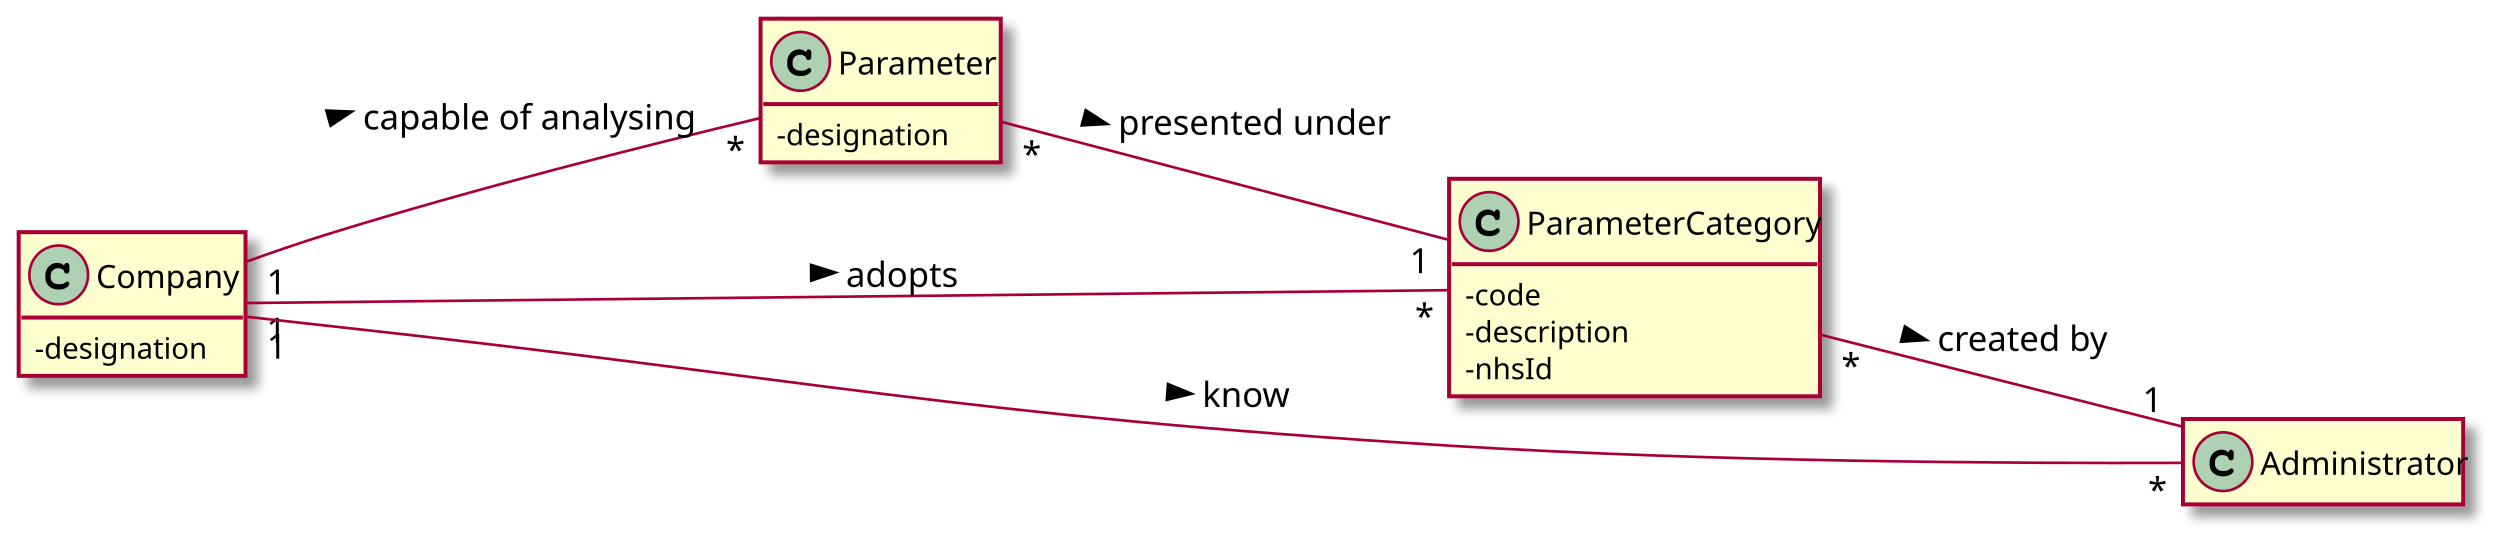
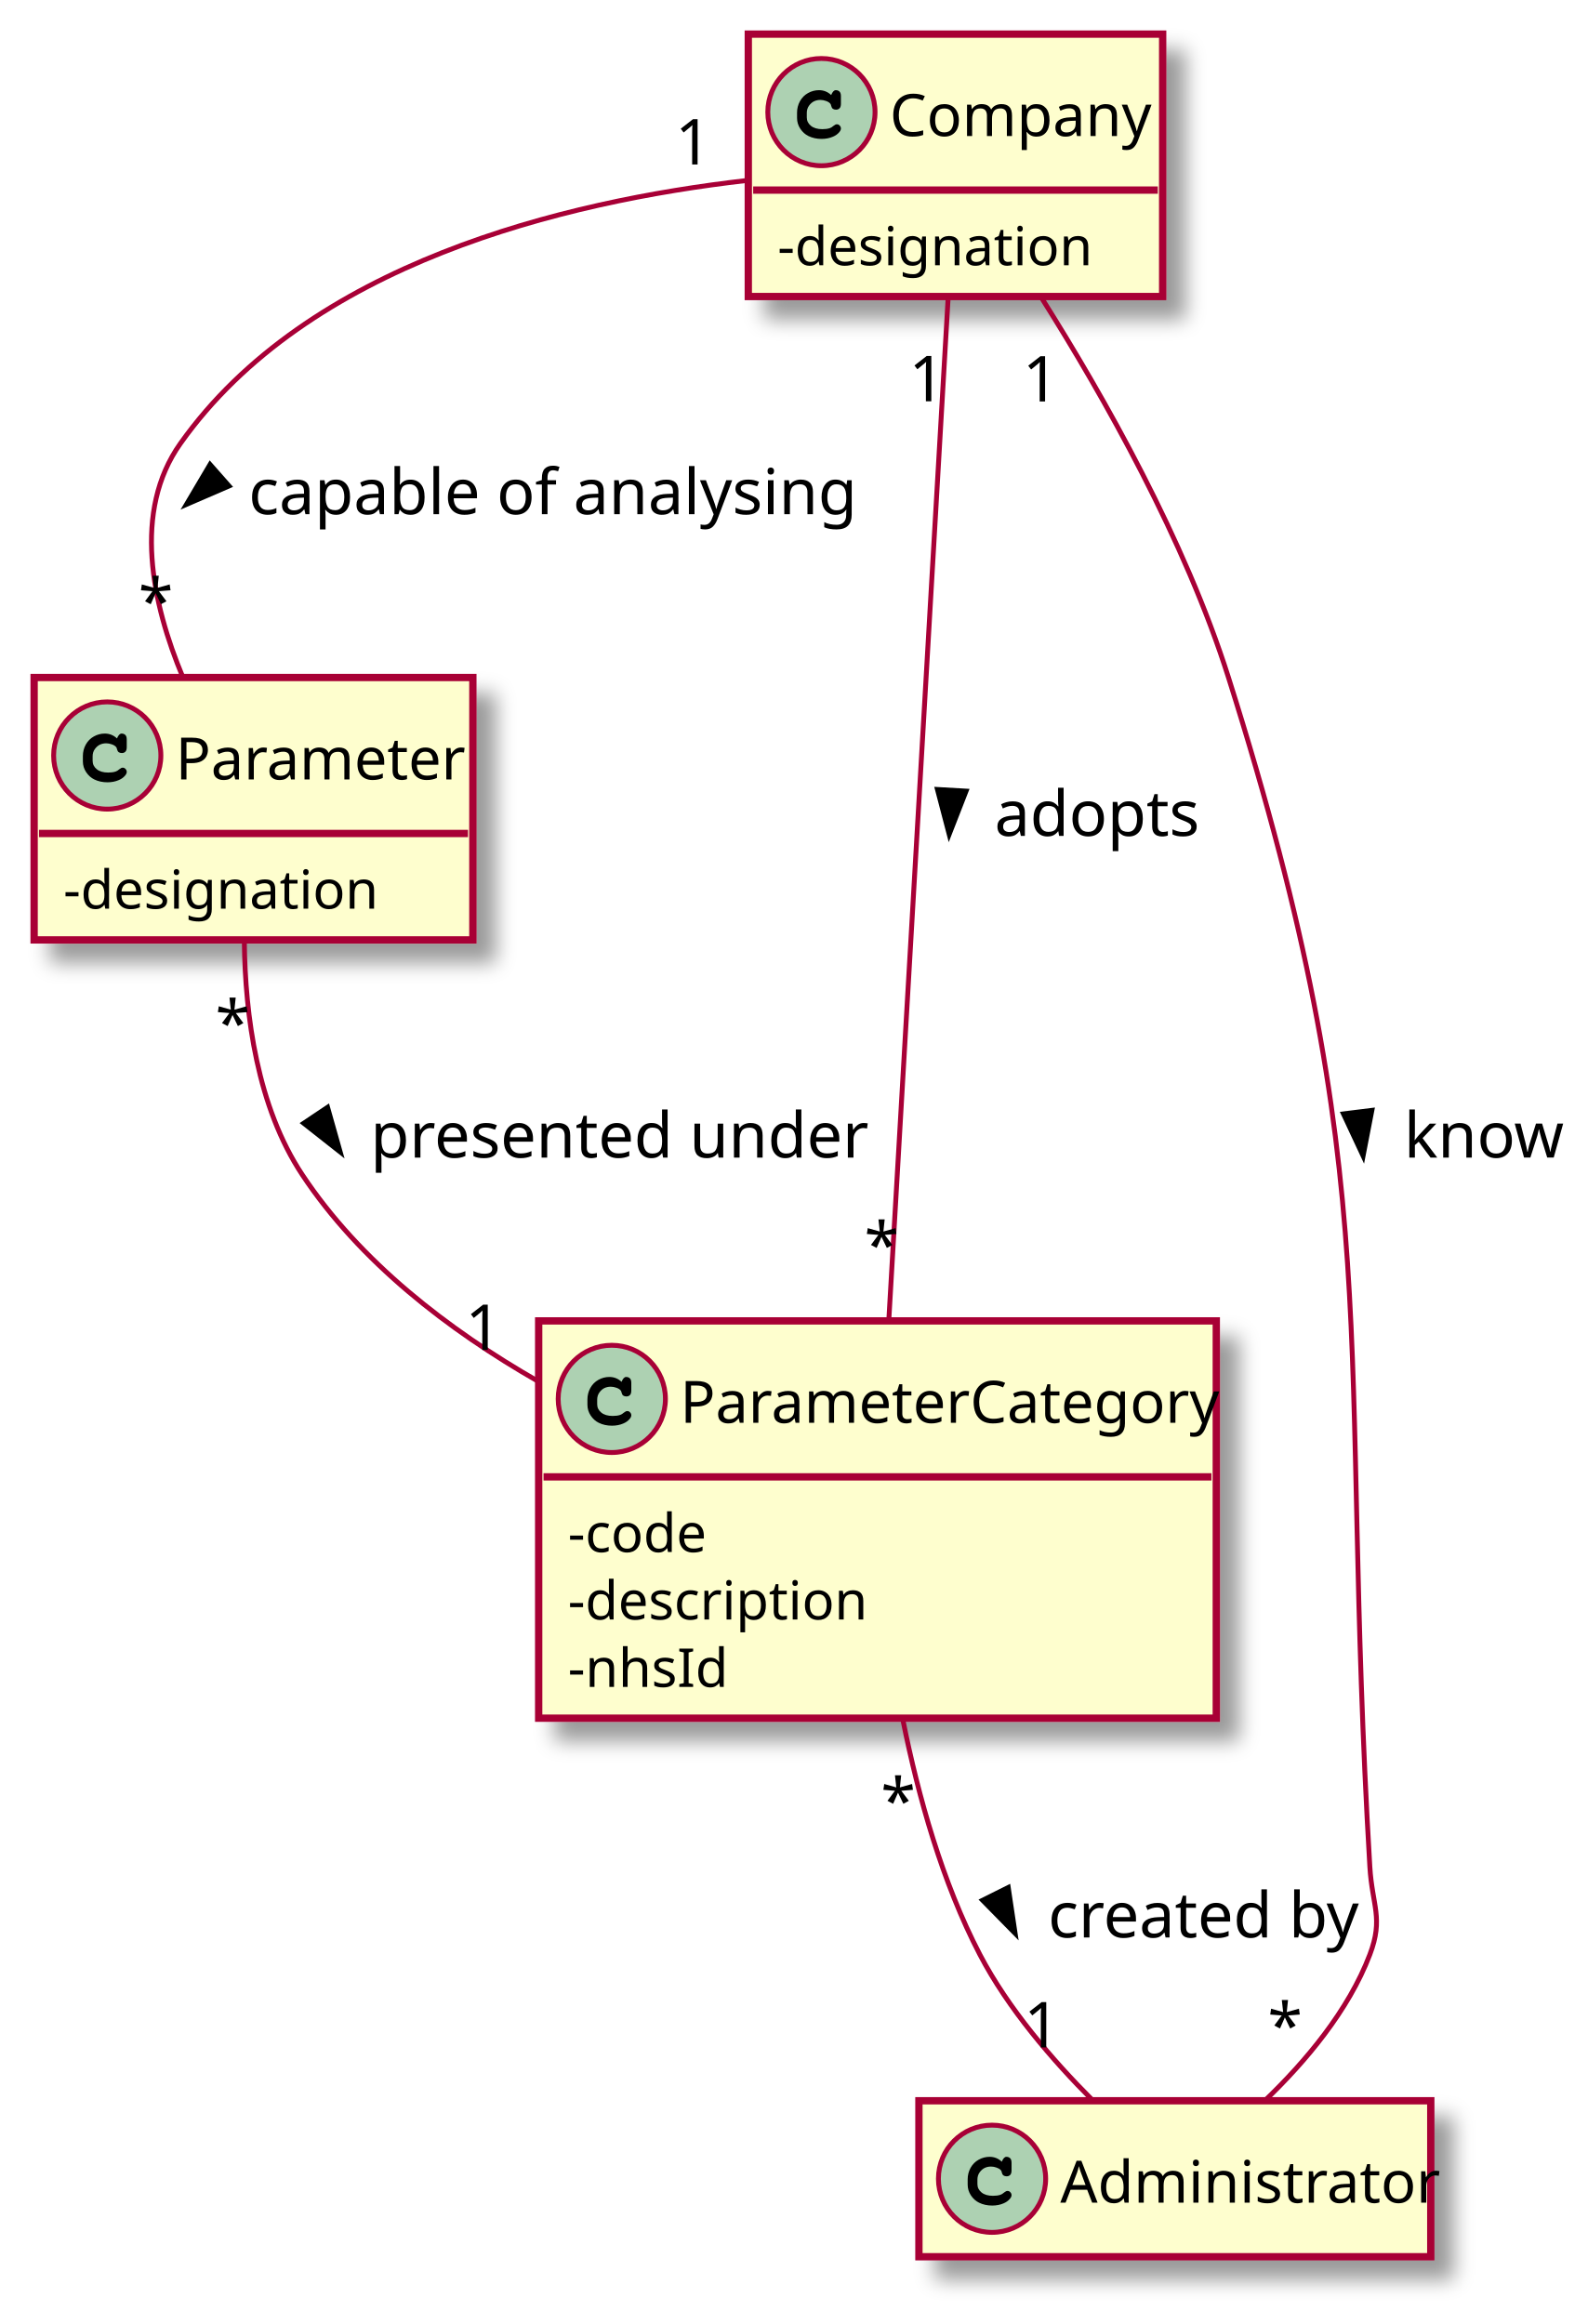
- <svg xmlns="http://www.w3.org/2000/svg" contentScriptType="application/ecmascript" contentStyleType="text/css" height="253.75px" preserveAspectRatio="none" style="width:1171px;height:253px;" version="1.1" viewBox="0 0 1171 253" width="1171.25px" zoomAndPan="magnify">
+ <svg xmlns="http://www.w3.org/2000/svg" contentScriptType="application/ecmascript" contentStyleType="text/css" height="596.25px" preserveAspectRatio="none" style="width:407px;height:596px;" version="1.1" viewBox="0 0 407 596" width="407.5px" zoomAndPan="magnify">
  <defs>
-     <filter height="300%" id="fs7hq2k8snrkr" width="300%" x="-1" y="-1">
+     <filter height="300%" id="f1asqdxizfk9bh" width="300%" x="-1" y="-1">
      <feGaussianBlur result="blurOut" stdDeviation="2.5" />
      <feColorMatrix in="blurOut" result="blurOut2" type="matrix" values="0 0 0 0 0 0 0 0 0 0 0 0 0 0 0 0 0 0 .4 0" />
      <feOffset dx="5.0" dy="5.0" in="blurOut2" result="blurOut3" />
      <feBlend in="SourceGraphic" in2="blurOut3" mode="normal" />
    </filter>
  </defs>
  <g>
-     <rect codeLine="7" fill="#FEFECE" filter="url(#fs7hq2k8snrkr)" height="67.295" id="Company" style="stroke:#A80036;stroke-width:1.875;" width="106.25" x="8.75" y="108.75" />
-     <ellipse cx="27.5" cy="128.75" fill="#ADD1B2" rx="13.75" ry="13.75" style="stroke:#A80036;stroke-width:1.25;" />
-     <path d="M30,124.375 Q30.254,123.75 30.547,123.438 Q30.84,123.125 31.172,123.125 Q31.758,123.125 32.129,123.477 Q32.5,123.828 32.5,124.648 L32.5,126.602 Q32.5,127.422 32.148,127.773 Q31.797,128.125 31.25,128.125 Q30.762,128.125 30.449,127.91 Q30.137,127.695 30,127.129 Q29.941,126.738 29.727,126.523 Q29.336,126.113 28.633,125.879 Q27.93,125.625 27.227,125.625 Q26.348,125.625 25.605,125.977 Q24.883,126.328 24.316,127.109 Q23.75,127.891 23.75,128.965 L23.75,130.117 Q23.75,131.406 24.805,132.266 Q25.859,133.125 27.734,133.125 Q28.848,133.125 29.629,132.871 Q30.078,132.734 30.586,132.285 Q30.918,132.031 31.094,131.953 Q31.27,131.875 31.484,131.875 Q31.895,131.875 32.188,132.207 Q32.5,132.519 32.5,132.969 Q32.5,133.398 32.07,133.906 Q31.445,134.648 30.449,135.059 Q29.141,135.625 27.539,135.625 Q25.664,135.625 24.16,134.883 Q22.949,134.297 22.09,133.027 Q21.25,131.758 21.25,130.254 L21.25,128.887 Q21.25,127.324 21.992,125.957 Q22.754,124.59 24.062,123.867 Q25.391,123.125 26.875,123.125 Q27.773,123.125 28.555,123.438 Q29.336,123.75 30,124.375 Z " fill="#000000" />
-     <text fill="#000000" font-family="sans-serif" font-size="15" lengthAdjust="spacing" textLength="66.25" x="45" y="134.888">Company</text>
-     <line style="stroke:#A80036;stroke-width:1.875;" x1="10" x2="113.75" y1="148.75" y2="148.75" />
-     <text fill="#000000" font-family="sans-serif" font-size="13.75" lengthAdjust="spacing" textLength="73.75" x="16.25" y="168.024">-designation</text>
-     <rect codeLine="11" fill="#FEFECE" filter="url(#fs7hq2k8snrkr)" height="67.295" id="Parameter" style="stroke:#A80036;stroke-width:1.875;" width="112.5" x="356.25" y="8.75" />
-     <ellipse cx="375" cy="28.75" fill="#ADD1B2" rx="13.75" ry="13.75" style="stroke:#A80036;stroke-width:1.25;" />
-     <path d="M377.5,24.375 Q377.754,23.75 378.047,23.438 Q378.34,23.125 378.672,23.125 Q379.258,23.125 379.629,23.477 Q380,23.828 380,24.648 L380,26.602 Q380,27.422 379.648,27.773 Q379.297,28.125 378.75,28.125 Q378.262,28.125 377.949,27.91 Q377.637,27.695 377.5,27.129 Q377.441,26.738 377.227,26.523 Q376.836,26.113 376.133,25.879 Q375.43,25.625 374.727,25.625 Q373.848,25.625 373.106,25.977 Q372.383,26.328 371.816,27.109 Q371.25,27.891 371.25,28.965 L371.25,30.117 Q371.25,31.406 372.305,32.266 Q373.359,33.125 375.234,33.125 Q376.348,33.125 377.129,32.871 Q377.578,32.734 378.086,32.285 Q378.418,32.031 378.594,31.953 Q378.769,31.875 378.984,31.875 Q379.394,31.875 379.688,32.207 Q380,32.52 380,32.969 Q380,33.398 379.57,33.906 Q378.945,34.648 377.949,35.059 Q376.641,35.625 375.039,35.625 Q373.164,35.625 371.66,34.883 Q370.449,34.297 369.59,33.027 Q368.75,31.758 368.75,30.254 L368.75,28.887 Q368.75,27.324 369.492,25.957 Q370.254,24.59 371.562,23.867 Q372.891,23.125 374.375,23.125 Q375.273,23.125 376.055,23.438 Q376.836,23.75 377.5,24.375 Z " fill="#000000" />
-     <text fill="#000000" font-family="sans-serif" font-size="15" lengthAdjust="spacing" textLength="72.5" x="392.5" y="34.888">Parameter</text>
-     <line style="stroke:#A80036;stroke-width:1.875;" x1="357.5" x2="467.5" y1="48.75" y2="48.75" />
-     <text fill="#000000" font-family="sans-serif" font-size="13.75" lengthAdjust="spacing" textLength="73.75" x="363.75" y="68.024">-designation</text>
-     <rect codeLine="15" fill="#FEFECE" filter="url(#fs7hq2k8snrkr)" height="101.885" id="ParameterCategory" style="stroke:#A80036;stroke-width:1.875;" width="173.75" x="678.75" y="83.75" />
-     <ellipse cx="697.5" cy="103.75" fill="#ADD1B2" rx="13.75" ry="13.75" style="stroke:#A80036;stroke-width:1.25;" />
-     <path d="M700,99.375 Q700.254,98.75 700.547,98.438 Q700.84,98.125 701.172,98.125 Q701.758,98.125 702.129,98.477 Q702.5,98.828 702.5,99.648 L702.5,101.602 Q702.5,102.422 702.148,102.773 Q701.797,103.125 701.25,103.125 Q700.762,103.125 700.449,102.91 Q700.137,102.695 700,102.129 Q699.941,101.738 699.727,101.523 Q699.336,101.113 698.633,100.879 Q697.93,100.625 697.227,100.625 Q696.348,100.625 695.606,100.977 Q694.883,101.328 694.316,102.109 Q693.75,102.891 693.75,103.965 L693.75,105.117 Q693.75,106.406 694.805,107.266 Q695.859,108.125 697.734,108.125 Q698.848,108.125 699.629,107.871 Q700.078,107.734 700.586,107.285 Q700.918,107.031 701.094,106.953 Q701.269,106.875 701.484,106.875 Q701.894,106.875 702.188,107.207 Q702.5,107.519 702.5,107.969 Q702.5,108.398 702.07,108.906 Q701.445,109.648 700.449,110.059 Q699.141,110.625 697.539,110.625 Q695.664,110.625 694.16,109.883 Q692.949,109.297 692.09,108.027 Q691.25,106.758 691.25,105.254 L691.25,103.887 Q691.25,102.324 691.992,100.957 Q692.754,99.59 694.062,98.867 Q695.391,98.125 696.875,98.125 Q697.773,98.125 698.555,98.438 Q699.336,98.75 700,99.375 Z " fill="#000000" />
-     <text fill="#000000" font-family="sans-serif" font-size="15" lengthAdjust="spacing" textLength="133.75" x="715" y="109.888">ParameterCategory</text>
-     <line style="stroke:#A80036;stroke-width:1.875;" x1="680" x2="851.25" y1="123.75" y2="123.75" />
-     <text fill="#000000" font-family="sans-serif" font-size="13.75" lengthAdjust="spacing" textLength="35" x="686.25" y="143.024">-code</text>
-     <text fill="#000000" font-family="sans-serif" font-size="13.75" lengthAdjust="spacing" textLength="71.25" x="686.25" y="160.319">-description</text>
-     <text fill="#000000" font-family="sans-serif" font-size="13.75" lengthAdjust="spacing" textLength="37.5" x="686.25" y="177.613">-nhsId</text>
-     <rect codeLine="21" fill="#FEFECE" filter="url(#fs7hq2k8snrkr)" height="40" id="Administrator" style="stroke:#A80036;stroke-width:1.875;" width="131.25" x="1022.5" y="196.25" />
-     <ellipse cx="1041.25" cy="216.25" fill="#ADD1B2" rx="13.75" ry="13.75" style="stroke:#A80036;stroke-width:1.25;" />
-     <path d="M1043.75,211.875 Q1044.004,211.25 1044.297,210.938 Q1044.59,210.625 1044.922,210.625 Q1045.508,210.625 1045.879,210.977 Q1046.25,211.328 1046.25,212.148 L1046.25,214.102 Q1046.25,214.922 1045.898,215.273 Q1045.547,215.625 1045,215.625 Q1044.512,215.625 1044.199,215.41 Q1043.887,215.195 1043.75,214.629 Q1043.691,214.238 1043.477,214.023 Q1043.086,213.613 1042.383,213.379 Q1041.68,213.125 1040.977,213.125 Q1040.098,213.125 1039.355,213.477 Q1038.633,213.828 1038.066,214.609 Q1037.5,215.391 1037.5,216.465 L1037.5,217.617 Q1037.5,218.906 1038.555,219.766 Q1039.609,220.625 1041.484,220.625 Q1042.598,220.625 1043.379,220.371 Q1043.828,220.234 1044.336,219.785 Q1044.668,219.531 1044.844,219.453 Q1045.02,219.375 1045.234,219.375 Q1045.645,219.375 1045.938,219.707 Q1046.25,220.019 1046.25,220.469 Q1046.25,220.898 1045.82,221.406 Q1045.195,222.148 1044.199,222.559 Q1042.891,223.125 1041.289,223.125 Q1039.414,223.125 1037.91,222.383 Q1036.699,221.797 1035.84,220.527 Q1035,219.258 1035,217.754 L1035,216.387 Q1035,214.824 1035.742,213.457 Q1036.504,212.09 1037.812,211.367 Q1039.141,210.625 1040.625,210.625 Q1041.523,210.625 1042.305,210.938 Q1043.086,211.25 1043.75,211.875 Z " fill="#000000" />
-     <text fill="#000000" font-family="sans-serif" font-size="15" lengthAdjust="spacing" textLength="91.25" x="1058.75" y="222.388">Administrator</text>
-     <path codeLine="25" d="M115.3,122.588 C127.438,118.225 140.363,113.775 152.5,110 C221.863,88.388 303.125,67.975 355.812,55.362 " fill="none" id="Company-Parameter" style="stroke:#A80036;stroke-width:1.25;" />
-     <polygon fill="#000000" points="164.769,52.287,152.891,51.793,154.869,58.869,164.769,52.287" style="stroke:#000000;stroke-width:1.25;" />
-     <text fill="#000000" font-family="sans-serif" font-size="16.25" lengthAdjust="spacing" textLength="147.5" x="170" y="60.619">capable of analysing</text>
-     <text fill="#000000" font-family="sans-serif" font-size="16.25" lengthAdjust="spacing" textLength="8.75" x="124.873" y="137.868">1</text>
-     <text fill="#000000" font-family="sans-serif" font-size="16.25" lengthAdjust="spacing" textLength="6.25" x="340.03" y="75.927">*</text>
-     <path codeLine="26" d="M115.263,141.938 C235.088,140.662 531.087,137.488 678.337,135.912 " fill="none" id="Company-ParameterCategory" style="stroke:#A80036;stroke-width:1.25;" />
-     <polygon fill="#000000" points="391.25,127.653,379.905,124.1,379.983,131.447,391.25,127.653" style="stroke:#000000;stroke-width:1.25;" />
-     <text fill="#000000" font-family="sans-serif" font-size="16.25" lengthAdjust="spacing" textLength="48.75" x="396.25" y="134.369">adopts</text>
-     <text fill="#000000" font-family="sans-serif" font-size="16.25" lengthAdjust="spacing" textLength="8.75" x="124.829" y="160.423">1</text>
-     <text fill="#000000" font-family="sans-serif" font-size="16.25" lengthAdjust="spacing" textLength="6.25" x="662.764" y="153.961">*</text>
-     <path codeLine="27" d="M115.112,148.35 C127.362,149.725 140.4,151.175 152.5,152.5 C386.325,178.075 443.988,194.075 678.75,208.75 C800.05,216.325 941.987,217.113 1022.475,216.812 " fill="none" id="Company-Administrator" style="stroke:#A80036;stroke-width:1.25;" />
-     <polygon fill="#000000" points="558.107,184.44,547.109,179.926,546.557,187.252,558.107,184.44" style="stroke:#000000;stroke-width:1.25;" />
-     <text fill="#000000" font-family="sans-serif" font-size="16.25" lengthAdjust="spacing" textLength="37.5" x="563.125" y="190.619">know</text>
-     <text fill="#000000" font-family="sans-serif" font-size="16.25" lengthAdjust="spacing" textLength="8.75" x="125.015" y="167.999">1</text>
-     <text fill="#000000" font-family="sans-serif" font-size="16.25" lengthAdjust="spacing" textLength="6.25" x="1006.124" y="235.265">*</text>
-     <path codeLine="28" d="M468.925,57.05 C525.138,71.888 613.112,95.088 678.462,112.325 " fill="none" id="Parameter-ParameterCategory" style="stroke:#A80036;stroke-width:1.25;" />
-     <polygon fill="#000000" points="518.543,58.064,508.548,51.628,506.674,58.732,518.543,58.064" style="stroke:#000000;stroke-width:1.25;" />
-     <text fill="#000000" font-family="sans-serif" font-size="16.25" lengthAdjust="spacing" textLength="116.25" x="523.75" y="63.119">presented under</text>
-     <text fill="#000000" font-family="sans-serif" font-size="16.25" lengthAdjust="spacing" textLength="6.25" x="478.788" y="78.038">*</text>
-     <text fill="#000000" font-family="sans-serif" font-size="16.25" lengthAdjust="spacing" textLength="8.75" x="660.273" y="127.941">1</text>
-     <path codeLine="29" d="M852.625,156.775 C905.95,170.312 973.4,187.438 1022.212,199.825 " fill="none" id="ParameterCategory-Administrator" style="stroke:#A80036;stroke-width:1.25;" />
-     <polygon fill="#000000" points="902.308,159.257,892.253,152.915,890.445,160.036,902.308,159.257" style="stroke:#000000;stroke-width:1.25;" />
-     <text fill="#000000" font-family="sans-serif" font-size="16.25" lengthAdjust="spacing" textLength="76.25" x="907.5" y="164.369">created by</text>
-     <text fill="#000000" font-family="sans-serif" font-size="16.25" lengthAdjust="spacing" textLength="6.25" x="862.482" y="177.177">*</text>
-     <text fill="#000000" font-family="sans-serif" font-size="16.25" lengthAdjust="spacing" textLength="8.75" x="1003.578" y="193.009">1</text>
+     <rect codeLine="6" fill="#FEFECE" filter="url(#f1asqdxizfk9bh)" height="67.295" id="Company" style="stroke:#A80036;stroke-width:1.875;" width="106.25" x="191.875" y="8.75" />
+     <ellipse cx="210.625" cy="28.75" fill="#ADD1B2" rx="13.75" ry="13.75" style="stroke:#A80036;stroke-width:1.25;" />
+     <path d="M213.125,24.375 Q213.379,23.75 213.672,23.438 Q213.965,23.125 214.297,23.125 Q214.883,23.125 215.254,23.477 Q215.625,23.828 215.625,24.648 L215.625,26.602 Q215.625,27.422 215.273,27.773 Q214.922,28.125 214.375,28.125 Q213.887,28.125 213.574,27.91 Q213.262,27.695 213.125,27.129 Q213.066,26.738 212.852,26.523 Q212.461,26.113 211.758,25.879 Q211.055,25.625 210.352,25.625 Q209.473,25.625 208.731,25.977 Q208.008,26.328 207.441,27.109 Q206.875,27.891 206.875,28.965 L206.875,30.117 Q206.875,31.406 207.93,32.266 Q208.984,33.125 210.859,33.125 Q211.973,33.125 212.754,32.871 Q213.203,32.734 213.711,32.285 Q214.043,32.031 214.219,31.953 Q214.394,31.875 214.609,31.875 Q215.019,31.875 215.312,32.207 Q215.625,32.52 215.625,32.969 Q215.625,33.398 215.195,33.906 Q214.57,34.648 213.574,35.059 Q212.266,35.625 210.664,35.625 Q208.789,35.625 207.285,34.883 Q206.074,34.297 205.215,33.027 Q204.375,31.758 204.375,30.254 L204.375,28.887 Q204.375,27.324 205.117,25.957 Q205.879,24.59 207.188,23.867 Q208.516,23.125 210,23.125 Q210.898,23.125 211.68,23.438 Q212.461,23.75 213.125,24.375 Z " fill="#000000" />
+     <text fill="#000000" font-family="sans-serif" font-size="15" lengthAdjust="spacing" textLength="66.25" x="228.125" y="34.888">Company</text>
+     <line style="stroke:#A80036;stroke-width:1.875;" x1="193.125" x2="296.875" y1="48.75" y2="48.75" />
+     <text fill="#000000" font-family="sans-serif" font-size="13.75" lengthAdjust="spacing" textLength="73.75" x="199.375" y="68.024">-designation</text>
+     <rect codeLine="10" fill="#FEFECE" filter="url(#f1asqdxizfk9bh)" height="67.295" id="Parameter" style="stroke:#A80036;stroke-width:1.875;" width="112.5" x="8.75" y="173.75" />
+     <ellipse cx="27.5" cy="193.75" fill="#ADD1B2" rx="13.75" ry="13.75" style="stroke:#A80036;stroke-width:1.25;" />
+     <path d="M30,189.375 Q30.254,188.75 30.547,188.438 Q30.84,188.125 31.172,188.125 Q31.758,188.125 32.129,188.477 Q32.5,188.828 32.5,189.648 L32.5,191.602 Q32.5,192.422 32.148,192.773 Q31.797,193.125 31.25,193.125 Q30.762,193.125 30.449,192.91 Q30.137,192.695 30,192.129 Q29.941,191.738 29.727,191.523 Q29.336,191.113 28.633,190.879 Q27.93,190.625 27.227,190.625 Q26.348,190.625 25.605,190.977 Q24.883,191.328 24.316,192.109 Q23.75,192.891 23.75,193.965 L23.75,195.117 Q23.75,196.406 24.805,197.266 Q25.859,198.125 27.734,198.125 Q28.848,198.125 29.629,197.871 Q30.078,197.734 30.586,197.285 Q30.918,197.031 31.094,196.953 Q31.27,196.875 31.484,196.875 Q31.895,196.875 32.188,197.207 Q32.5,197.519 32.5,197.969 Q32.5,198.398 32.07,198.906 Q31.445,199.648 30.449,200.059 Q29.141,200.625 27.539,200.625 Q25.664,200.625 24.16,199.883 Q22.949,199.297 22.09,198.027 Q21.25,196.758 21.25,195.254 L21.25,193.887 Q21.25,192.324 21.992,190.957 Q22.754,189.59 24.062,188.867 Q25.391,188.125 26.875,188.125 Q27.773,188.125 28.555,188.438 Q29.336,188.75 30,189.375 Z " fill="#000000" />
+     <text fill="#000000" font-family="sans-serif" font-size="15" lengthAdjust="spacing" textLength="72.5" x="45" y="199.888">Parameter</text>
+     <line style="stroke:#A80036;stroke-width:1.875;" x1="10" x2="120" y1="213.75" y2="213.75" />
+     <text fill="#000000" font-family="sans-serif" font-size="13.75" lengthAdjust="spacing" textLength="73.75" x="16.25" y="233.024">-designation</text>
+     <rect codeLine="14" fill="#FEFECE" filter="url(#f1asqdxizfk9bh)" height="101.885" id="ParameterCategory" style="stroke:#A80036;stroke-width:1.875;" width="173.75" x="138.125" y="338.75" />
+     <ellipse cx="156.875" cy="358.75" fill="#ADD1B2" rx="13.75" ry="13.75" style="stroke:#A80036;stroke-width:1.25;" />
+     <path d="M159.375,354.375 Q159.629,353.75 159.922,353.438 Q160.215,353.125 160.547,353.125 Q161.133,353.125 161.504,353.477 Q161.875,353.828 161.875,354.648 L161.875,356.602 Q161.875,357.422 161.523,357.773 Q161.172,358.125 160.625,358.125 Q160.137,358.125 159.824,357.91 Q159.512,357.695 159.375,357.129 Q159.316,356.738 159.102,356.523 Q158.711,356.113 158.008,355.879 Q157.305,355.625 156.602,355.625 Q155.723,355.625 154.981,355.977 Q154.258,356.328 153.691,357.109 Q153.125,357.891 153.125,358.965 L153.125,360.117 Q153.125,361.406 154.18,362.266 Q155.234,363.125 157.109,363.125 Q158.223,363.125 159.004,362.871 Q159.453,362.734 159.961,362.285 Q160.293,362.031 160.469,361.953 Q160.644,361.875 160.859,361.875 Q161.269,361.875 161.562,362.207 Q161.875,362.519 161.875,362.969 Q161.875,363.398 161.445,363.906 Q160.82,364.648 159.824,365.059 Q158.516,365.625 156.914,365.625 Q155.039,365.625 153.535,364.883 Q152.324,364.297 151.465,363.027 Q150.625,361.758 150.625,360.254 L150.625,358.887 Q150.625,357.324 151.367,355.957 Q152.129,354.59 153.438,353.867 Q154.766,353.125 156.25,353.125 Q157.148,353.125 157.93,353.438 Q158.711,353.75 159.375,354.375 Z " fill="#000000" />
+     <text fill="#000000" font-family="sans-serif" font-size="15" lengthAdjust="spacing" textLength="133.75" x="174.375" y="364.888">ParameterCategory</text>
+     <line style="stroke:#A80036;stroke-width:1.875;" x1="139.375" x2="310.625" y1="378.75" y2="378.75" />
+     <text fill="#000000" font-family="sans-serif" font-size="13.75" lengthAdjust="spacing" textLength="35" x="145.625" y="398.024">-code</text>
+     <text fill="#000000" font-family="sans-serif" font-size="13.75" lengthAdjust="spacing" textLength="71.25" x="145.625" y="415.319">-description</text>
+     <text fill="#000000" font-family="sans-serif" font-size="13.75" lengthAdjust="spacing" textLength="37.5" x="145.625" y="432.613">-nhsId</text>
+     <rect codeLine="20" fill="#FEFECE" filter="url(#f1asqdxizfk9bh)" height="40" id="Administrator" style="stroke:#A80036;stroke-width:1.875;" width="131.25" x="235.625" y="538.75" />
+     <ellipse cx="254.375" cy="558.75" fill="#ADD1B2" rx="13.75" ry="13.75" style="stroke:#A80036;stroke-width:1.25;" />
+     <path d="M256.875,554.375 Q257.129,553.75 257.422,553.438 Q257.715,553.125 258.047,553.125 Q258.633,553.125 259.004,553.477 Q259.375,553.828 259.375,554.648 L259.375,556.602 Q259.375,557.422 259.023,557.773 Q258.672,558.125 258.125,558.125 Q257.637,558.125 257.324,557.91 Q257.012,557.695 256.875,557.129 Q256.816,556.738 256.602,556.523 Q256.211,556.113 255.508,555.879 Q254.805,555.625 254.102,555.625 Q253.223,555.625 252.481,555.977 Q251.758,556.328 251.191,557.109 Q250.625,557.891 250.625,558.965 L250.625,560.117 Q250.625,561.406 251.68,562.266 Q252.734,563.125 254.609,563.125 Q255.723,563.125 256.504,562.871 Q256.953,562.734 257.461,562.285 Q257.793,562.031 257.969,561.953 Q258.144,561.875 258.359,561.875 Q258.769,561.875 259.062,562.207 Q259.375,562.519 259.375,562.969 Q259.375,563.398 258.945,563.906 Q258.32,564.648 257.324,565.059 Q256.016,565.625 254.414,565.625 Q252.539,565.625 251.035,564.883 Q249.824,564.297 248.965,563.027 Q248.125,561.758 248.125,560.254 L248.125,558.887 Q248.125,557.324 248.867,555.957 Q249.629,554.59 250.938,553.867 Q252.266,553.125 253.75,553.125 Q254.648,553.125 255.43,553.438 Q256.211,553.75 256.875,554.375 Z " fill="#000000" />
+     <text fill="#000000" font-family="sans-serif" font-size="15" lengthAdjust="spacing" textLength="91.25" x="271.875" y="564.888">Administrator</text>
+     <path codeLine="24" d="M191.45,46.288 C144.537,51.675 78.912,67.625 46.25,113.75 C33.938,131.137 38.962,154.713 46.9,173.713 " fill="none" id="Company-Parameter" style="stroke:#A80036;stroke-width:1.25;" />
+     <polygon fill="#000000" points="47.812,129.353,58.722,124.632,53.864,119.12,47.812,129.353" style="stroke:#000000;stroke-width:1.25;" />
+     <text fill="#000000" font-family="sans-serif" font-size="16.25" lengthAdjust="spacing" textLength="147.5" x="63.75" y="131.869">capable of analysing</text>
+     <text fill="#000000" font-family="sans-serif" font-size="16.25" lengthAdjust="spacing" textLength="8.75" x="173.106" y="42.181">1</text>
+     <text fill="#000000" font-family="sans-serif" font-size="16.25" lengthAdjust="spacing" textLength="6.25" x="35.476" y="159.987">*</text>
+     <path codeLine="25" d="M243.088,76.825 C239.562,137.55 232.05,267.087 227.9,338.65 " fill="none" id="Company-ParameterCategory" style="stroke:#A80036;stroke-width:1.25;" />
+     <polygon fill="#000000" points="243.388,213.959,247.71,202.885,240.375,202.459,243.388,213.959" style="stroke:#000000;stroke-width:1.25;" />
+     <text fill="#000000" font-family="sans-serif" font-size="16.25" lengthAdjust="spacing" textLength="48.75" x="255" y="214.369">adopts</text>
+     <text fill="#000000" font-family="sans-serif" font-size="16.25" lengthAdjust="spacing" textLength="8.75" x="233.041" y="102.902">1</text>
+     <text fill="#000000" font-family="sans-serif" font-size="16.25" lengthAdjust="spacing" textLength="6.25" x="221.611" y="325.065">*</text>
+     <path codeLine="26" d="M267.087,76.412 C283.113,101.825 303.875,138.55 315,173.75 C356.137,303.913 343.175,342.475 351.25,478.75 C351.837,488.738 354.8,491.9 351.25,501.25 C345.775,515.663 334.725,528.737 324.4,538.65 " fill="none" id="Company-Administrator" style="stroke:#A80036;stroke-width:1.25;" />
+     <polygon fill="#000000" points="349.519,296.422,351.774,284.75,344.482,285.654,349.519,296.422" style="stroke:#000000;stroke-width:1.25;" />
+     <text fill="#000000" font-family="sans-serif" font-size="16.25" lengthAdjust="spacing" textLength="37.5" x="360" y="296.869">know</text>
+     <text fill="#000000" font-family="sans-serif" font-size="16.25" lengthAdjust="spacing" textLength="8.75" x="262.212" y="102.958">1</text>
+     <text fill="#000000" font-family="sans-serif" font-size="16.25" lengthAdjust="spacing" textLength="6.25" x="325.034" y="525.248">*</text>
+     <path codeLine="27" d="M62.65,241.588 C62.875,260.462 65.963,283.825 77.5,301.25 C92.3,323.587 114.912,341.038 138.037,354.275 " fill="none" id="Parameter-ParameterCategory" style="stroke:#A80036;stroke-width:1.25;" />
+     <polygon fill="#000000" points="87.225,295.414,83.992,283.974,77.885,288.06,87.225,295.414" style="stroke:#000000;stroke-width:1.25;" />
+     <text fill="#000000" font-family="sans-serif" font-size="16.25" lengthAdjust="spacing" textLength="116.25" x="95" y="296.869">presented under</text>
+     <text fill="#000000" font-family="sans-serif" font-size="16.25" lengthAdjust="spacing" textLength="6.25" x="55.202" y="268.171">*</text>
+     <text fill="#000000" font-family="sans-serif" font-size="16.25" lengthAdjust="spacing" textLength="8.75" x="119.297" y="346.2">1</text>
+     <path codeLine="28" d="M231.562,441.288 C235.475,460.762 241.637,482.8 251.25,501.25 C258.5,515.15 269.938,528.388 280.05,538.513 " fill="none" id="ParameterCategory-Administrator" style="stroke:#A80036;stroke-width:1.25;" />
+     <polygon fill="#000000" points="260.289,495.813,258.531,484.055,251.956,487.334,260.289,495.813" style="stroke:#000000;stroke-width:1.25;" />
+     <text fill="#000000" font-family="sans-serif" font-size="16.25" lengthAdjust="spacing" textLength="76.25" x="268.75" y="496.869">created by</text>
+     <text fill="#000000" font-family="sans-serif" font-size="16.25" lengthAdjust="spacing" textLength="6.25" x="225.839" y="467.622">*</text>
+     <text fill="#000000" font-family="sans-serif" font-size="16.25" lengthAdjust="spacing" textLength="8.75" x="262.509" y="525.063">1</text>
  </g>
</svg>
